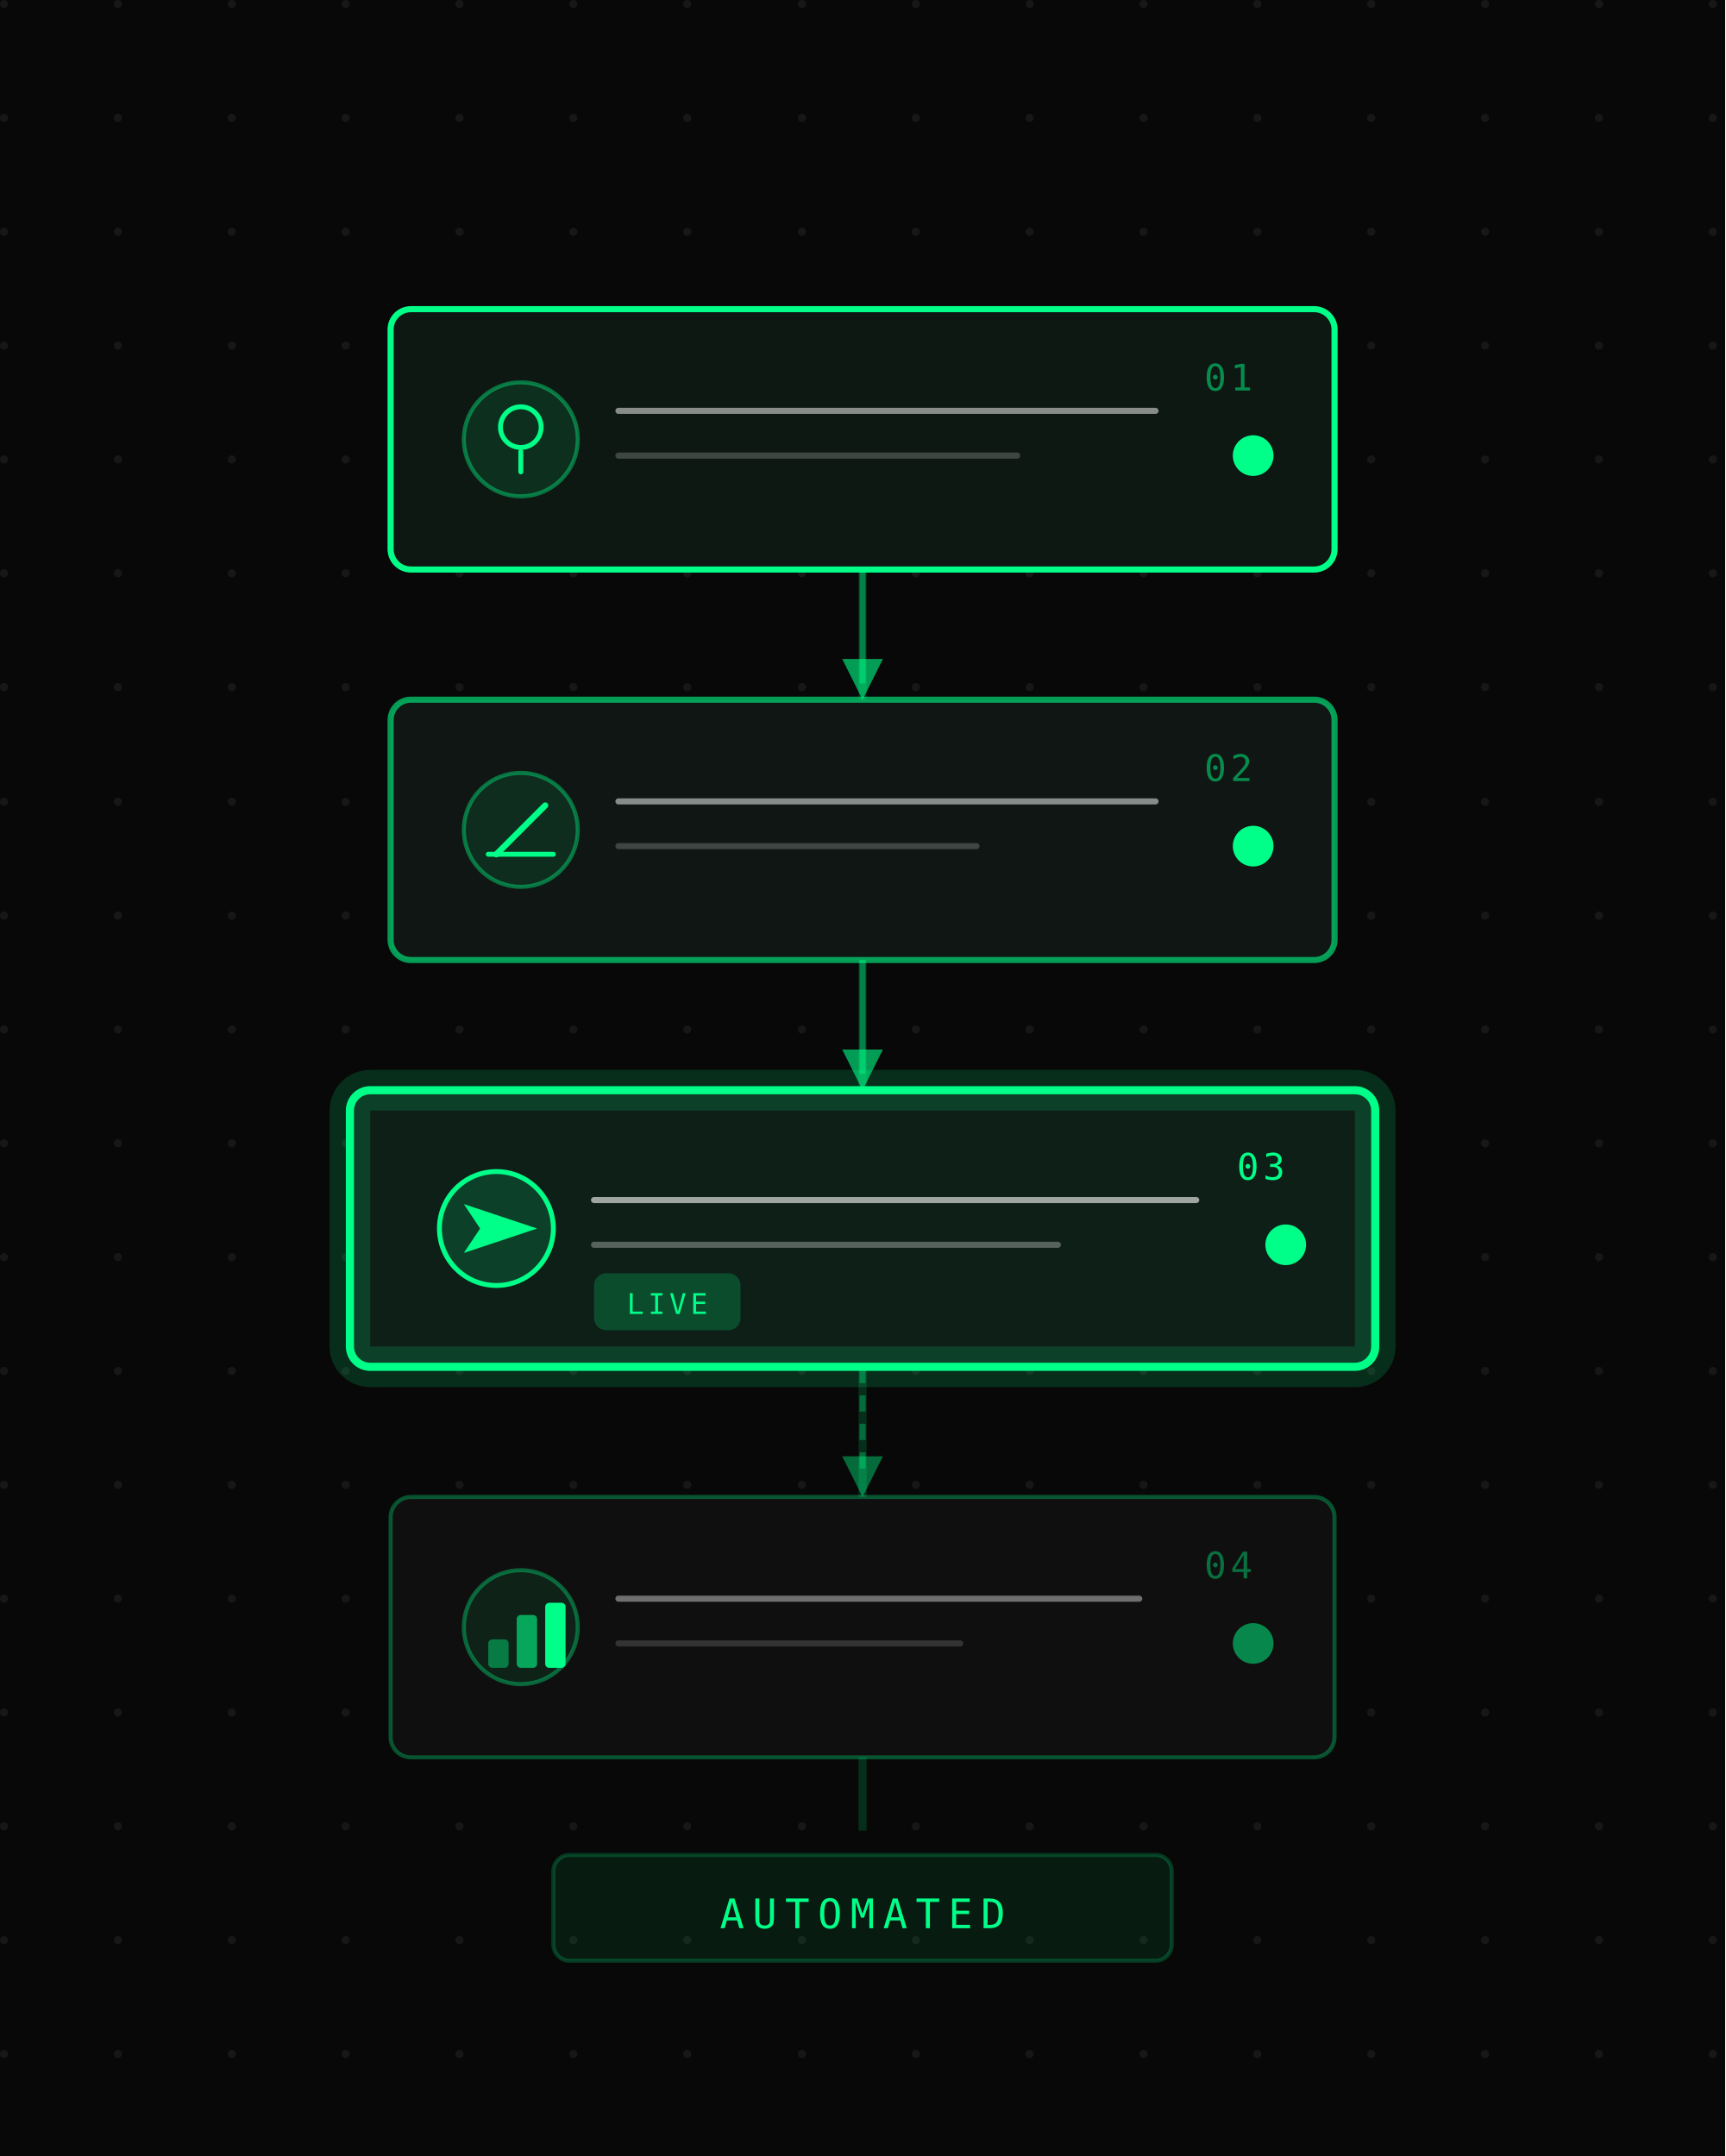
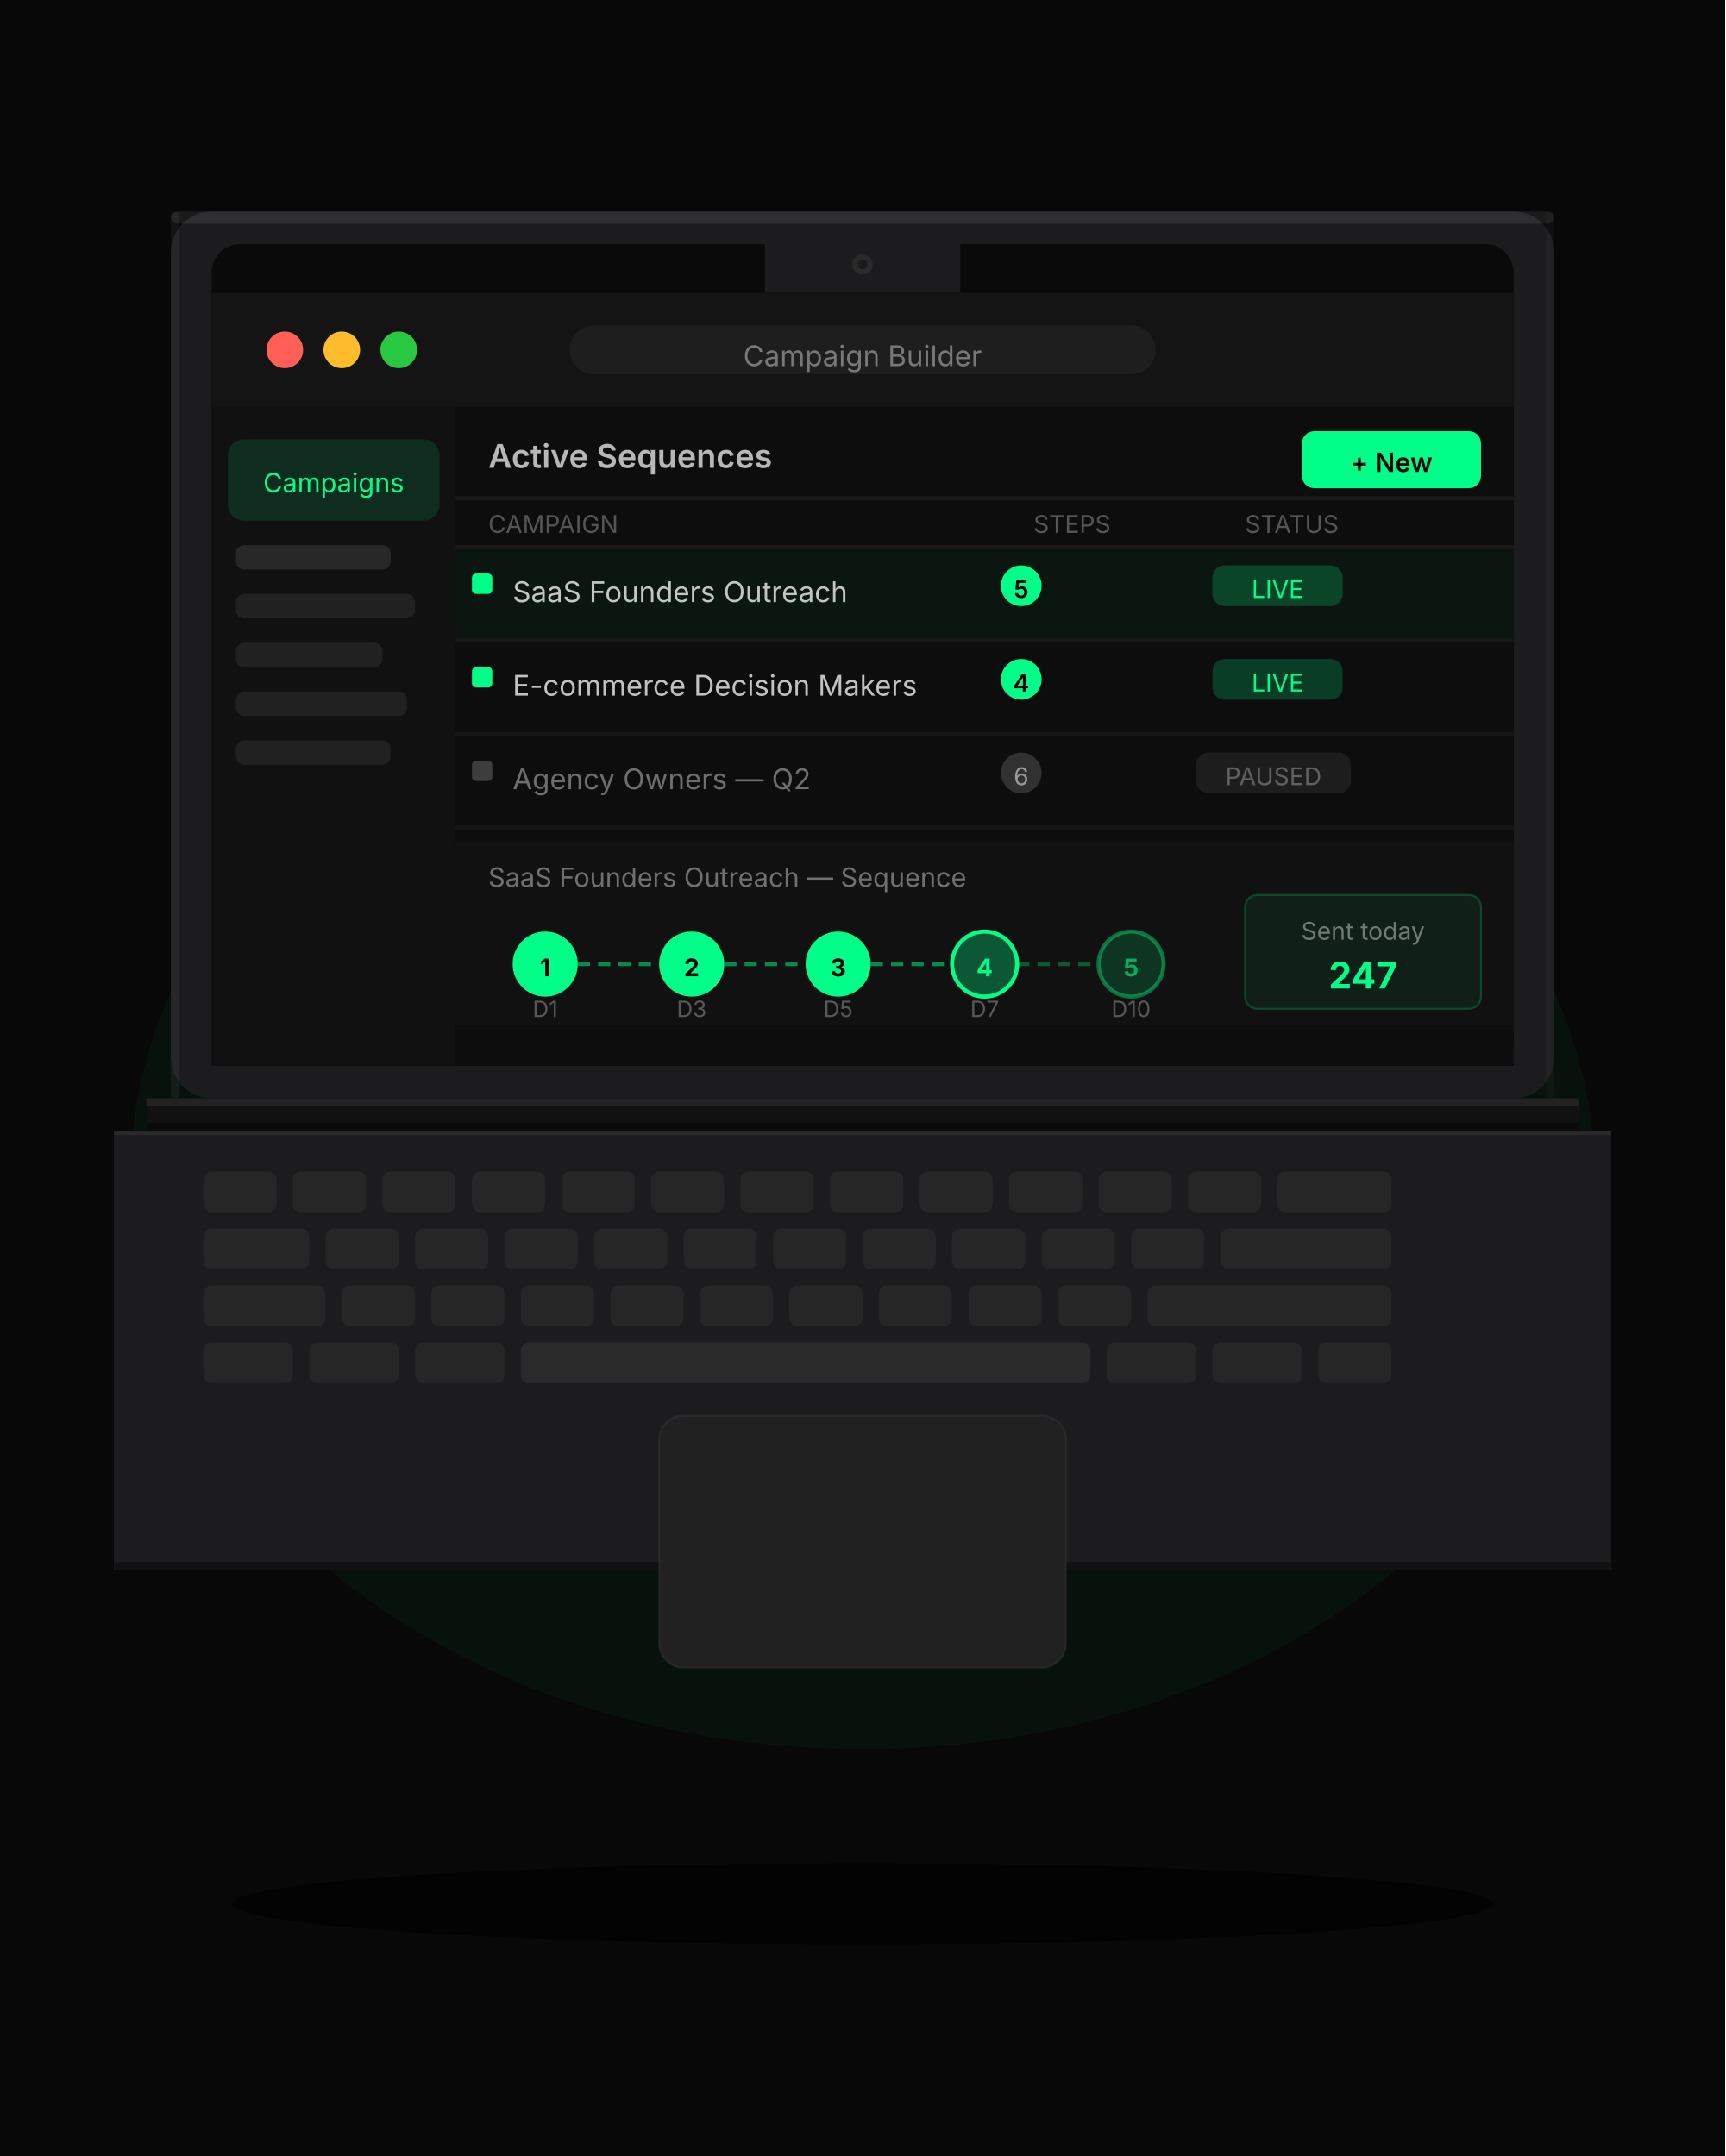
<svg xmlns="http://www.w3.org/2000/svg" width="424" height="530" viewBox="0 0 424 530" fill="none">
  <rect width="424" height="530" fill="#080808" />
-   <pattern id="dots3" x="0" y="0" width="28" height="28" patternUnits="userSpaceOnUse">
-     <circle cx="1" cy="1" r="1" fill="rgba(255,255,255,0.06)" />
-   </pattern>
-   <rect width="424" height="530" fill="url(#dots3)" />
-   <line x1="212" y1="80" x2="212" y2="450" stroke="rgba(0,255,136,0.15)" stroke-width="2" />
-   <rect x="96" y="76" width="232" height="64" rx="5" fill="#0f0f0f" stroke="#00ff88" stroke-width="1.5" />
-   <rect x="96" y="76" width="232" height="64" rx="5" fill="rgba(0,255,136,0.04)" />
-   <circle cx="128" cy="108" r="14" fill="rgba(0,255,136,0.1)" stroke="rgba(0,255,136,0.4)" stroke-width="1" />
-   <circle cx="128" cy="105" r="5" fill="none" stroke="#00ff88" stroke-width="1.2" />
-   <line x1="128" y1="111" x2="128" y2="116" stroke="#00ff88" stroke-width="1.2" stroke-linecap="round" />
-   <line x1="152" y1="101" x2="284" y2="101" stroke="rgba(255,255,255,0.5)" stroke-width="1.5" stroke-linecap="round" />
-   <line x1="152" y1="112" x2="250" y2="112" stroke="rgba(255,255,255,0.2)" stroke-width="1.5" stroke-linecap="round" />
-   <text x="296" y="96" font-family="monospace" font-size="9" fill="rgba(0,255,136,0.5)" letter-spacing="1">01</text>
-   <circle cx="308" cy="112" r="5" fill="#00ff88" />
-   <line x1="212" y1="140" x2="212" y2="168" stroke="rgba(0,255,136,0.4)" stroke-width="1.5" />
-   <polygon points="212,172 207,162 217,162" fill="#00ff88" opacity="0.6" />
-   <rect x="96" y="172" width="232" height="64" rx="5" fill="#0f0f0f" stroke="rgba(0,255,136,0.6)" stroke-width="1.5" />
-   <rect x="96" y="172" width="232" height="64" rx="5" fill="rgba(0,255,136,0.03)" />
-   <circle cx="128" cy="204" r="14" fill="rgba(0,255,136,0.1)" stroke="rgba(0,255,136,0.4)" stroke-width="1" />
-   <line x1="122" y1="210" x2="134" y2="198" stroke="#00ff88" stroke-width="1.5" stroke-linecap="round" />
-   <line x1="120" y1="210" x2="136" y2="210" stroke="#00ff88" stroke-width="1.2" stroke-linecap="round" />
-   <line x1="152" y1="197" x2="284" y2="197" stroke="rgba(255,255,255,0.5)" stroke-width="1.5" stroke-linecap="round" />
-   <line x1="152" y1="208" x2="240" y2="208" stroke="rgba(255,255,255,0.2)" stroke-width="1.5" stroke-linecap="round" />
-   <text x="296" y="192" font-family="monospace" font-size="9" fill="rgba(0,255,136,0.5)" letter-spacing="1">02</text>
-   <circle cx="308" cy="208" r="5" fill="#00ff88" />
-   <line x1="212" y1="236" x2="212" y2="264" stroke="rgba(0,255,136,0.4)" stroke-width="1.5" />
-   <polygon points="212,268 207,258 217,258" fill="#00ff88" opacity="0.6" />
-   <rect x="86" y="268" width="252" height="68" rx="5" fill="#0f0f0f" stroke="#00ff88" stroke-width="2" />
-   <rect x="86" y="268" width="252" height="68" rx="5" fill="rgba(0,255,136,0.07)" />
-   <rect x="86" y="268" width="252" height="68" rx="5" fill="none" stroke="rgba(0,255,136,0.15)" stroke-width="10" />
-   <circle cx="122" cy="302" r="14" fill="rgba(0,255,136,0.15)" stroke="#00ff88" stroke-width="1.2" />
-   <polygon points="114,296 132,302 114,308 118,302" fill="#00ff88" />
-   <line x1="146" y1="295" x2="294" y2="295" stroke="rgba(255,255,255,0.6)" stroke-width="1.5" stroke-linecap="round" />
-   <line x1="146" y1="306" x2="260" y2="306" stroke="rgba(255,255,255,0.3)" stroke-width="1.5" stroke-linecap="round" />
-   <text x="304" y="290" font-family="monospace" font-size="9" fill="#00ff88" letter-spacing="1">03</text>
-   <circle cx="316" cy="306" r="5" fill="#00ff88" />
-   <rect x="146" y="313" width="36" height="14" rx="3" fill="rgba(0,255,136,0.2)" />
-   <text x="164" y="323" font-family="monospace" font-size="7" fill="#00ff88" text-anchor="middle" letter-spacing="1">LIVE</text>
-   <line x1="212" y1="336" x2="212" y2="364" stroke="rgba(0,255,136,0.3)" stroke-width="1.5" stroke-dasharray="4,3" />
-   <polygon points="212,368 207,358 217,358" fill="rgba(0,255,136,0.4)" />
-   <rect x="96" y="368" width="232" height="64" rx="5" fill="#0f0f0f" stroke="rgba(0,255,136,0.3)" stroke-width="1" />
-   <circle cx="128" cy="400" r="14" fill="rgba(0,255,136,0.08)" stroke="rgba(0,255,136,0.35)" stroke-width="1" />
-   <rect x="120" y="403" width="5" height="7" rx="1" fill="rgba(0,255,136,0.4)" />
-   <rect x="127" y="397" width="5" height="13" rx="1" fill="rgba(0,255,136,0.6)" />
-   <rect x="134" y="394" width="5" height="16" rx="1" fill="#00ff88" />
-   <line x1="152" y1="393" x2="280" y2="393" stroke="rgba(255,255,255,0.4)" stroke-width="1.5" stroke-linecap="round" />
-   <line x1="152" y1="404" x2="236" y2="404" stroke="rgba(255,255,255,0.15)" stroke-width="1.5" stroke-linecap="round" />
-   <text x="296" y="388" font-family="monospace" font-size="9" fill="rgba(0,255,136,0.4)" letter-spacing="1">04</text>
-   <circle cx="308" cy="404" r="5" fill="rgba(0,255,136,0.5)" />
-   <rect x="136" y="456" width="152" height="26" rx="4" fill="rgba(0,255,136,0.08)" stroke="rgba(0,255,136,0.2)" stroke-width="1" />
-   <text x="212" y="474" font-family="monospace" font-size="10" fill="#00ff88" text-anchor="middle" letter-spacing="2">AUTOMATED</text>
+   <ellipse cx="212" cy="290" rx="180" ry="140" fill="rgba(0,255,136,0.04)" />
+   <ellipse cx="212" cy="468" rx="155" ry="10" fill="rgba(0,0,0,0.6)" />
+   <rect x="42" y="52" width="340" height="218" rx="10" fill="#1c1c1e" />
+   <rect x="42" y="52" width="340" height="3" rx="2" fill="rgba(255,255,255,0.08)" />
+   <rect x="42" y="52" width="2" height="218" rx="1" fill="rgba(255,255,255,0.05)" />
+   <rect x="380" y="52" width="2" height="218" rx="1" fill="rgba(255,255,255,0.03)" />
+   <rect x="52" y="60" width="320" height="202" rx="7" fill="#0a0a0a" />
+   <rect x="188" y="60" width="48" height="12" rx="0 0 6 6" fill="#1c1c1e" />
+   <circle cx="212" cy="65" r="2.5" fill="#2a2a2a" />
+   <circle cx="212" cy="65" r="1.2" fill="#1a1a1a" />
+   <rect x="52" y="72" width="320" height="190" fill="#0d0d0d" />
+   <rect x="52" y="72" width="320" height="28" fill="#141414" />
+   <circle cx="70" cy="86" r="4.5" fill="#ff5f57" />
+   <circle cx="84" cy="86" r="4.5" fill="#ffbd2e" />
+   <circle cx="98" cy="86" r="4.5" fill="#28c840" />
+   <rect x="140" y="80" width="144" height="12" rx="6" fill="#1e1e1e" />
+   <text x="212" y="90" font-family="-apple-system, sans-serif" font-size="7" fill="rgba(255,255,255,0.4)" text-anchor="middle">Campaign Builder</text>
+   <rect x="52" y="100" width="60" height="162" fill="#111" />
+   <rect x="56" y="108" width="52" height="20" rx="4" fill="rgba(0,255,136,0.12)" />
+   <text x="82" y="121" font-family="-apple-system, sans-serif" font-size="6.5" fill="#00ff88" text-anchor="middle">Campaigns</text>
+   <rect x="58" y="134" width="38" height="6" rx="2" fill="rgba(255,255,255,0.1)" />
+   <rect x="58" y="146" width="44" height="6" rx="2" fill="rgba(255,255,255,0.07)" />
+   <rect x="58" y="158" width="36" height="6" rx="2" fill="rgba(255,255,255,0.07)" />
+   <rect x="58" y="170" width="42" height="6" rx="2" fill="rgba(255,255,255,0.07)" />
+   <rect x="58" y="182" width="38" height="6" rx="2" fill="rgba(255,255,255,0.07)" />
+   <rect x="112" y="100" width="260" height="162" fill="#0d0d0d" />
+   <text x="120" y="115" font-family="-apple-system, sans-serif" font-size="8" fill="rgba(255,255,255,0.7)" font-weight="600">Active Sequences</text>
+   <rect x="320" y="106" width="44" height="14" rx="3" fill="#00ff88" />
+   <text x="342" y="116" font-family="-apple-system, sans-serif" font-size="6.5" fill="#000" text-anchor="middle" font-weight="600">+ New</text>
+   <rect x="112" y="122" width="260" height="1" fill="rgba(255,255,255,0.06)" />
+   <text x="120" y="131" font-family="-apple-system, sans-serif" font-size="6" fill="rgba(255,255,255,0.3)">CAMPAIGN</text>
+   <text x="254" y="131" font-family="-apple-system, sans-serif" font-size="6" fill="rgba(255,255,255,0.3)">STEPS</text>
+   <text x="306" y="131" font-family="-apple-system, sans-serif" font-size="6" fill="rgba(255,255,255,0.3)">STATUS</text>
+   <rect x="112" y="134" width="260" height="1" fill="rgba(255,255,255,0.06)" />
+   <rect x="112" y="135" width="260" height="22" fill="rgba(0,255,136,0.04)" />
+   <rect x="116" y="141" width="5" height="5" rx="1" fill="#00ff88" />
+   <text x="126" y="148" font-family="-apple-system, sans-serif" font-size="7" fill="rgba(255,255,255,0.75)">SaaS Founders Outreach</text>
+   <rect x="246" y="139" width="10" height="10" rx="5" fill="#00ff88" />
+   <text x="251" y="147" font-family="-apple-system, sans-serif" font-size="6" fill="#000" text-anchor="middle" font-weight="600">5</text>
+   <rect x="298" y="139" width="32" height="10" rx="3" fill="rgba(0,255,136,0.2)" />
+   <text x="314" y="147" font-family="-apple-system, sans-serif" font-size="6" fill="#00ff88" text-anchor="middle">LIVE</text>
+   <rect x="112" y="157" width="260" height="1" fill="rgba(255,255,255,0.04)" />
+   <rect x="112" y="158" width="260" height="22" fill="transparent" />
+   <rect x="116" y="164" width="5" height="5" rx="1" fill="#00ff88" />
+   <text x="126" y="171" font-family="-apple-system, sans-serif" font-size="7" fill="rgba(255,255,255,0.75)">E-commerce Decision Makers</text>
+   <rect x="246" y="162" width="10" height="10" rx="5" fill="#00ff88" />
+   <text x="251" y="170" font-family="-apple-system, sans-serif" font-size="6" fill="#000" text-anchor="middle" font-weight="600">4</text>
+   <rect x="298" y="162" width="32" height="10" rx="3" fill="rgba(0,255,136,0.2)" />
+   <text x="314" y="170" font-family="-apple-system, sans-serif" font-size="6" fill="#00ff88" text-anchor="middle">LIVE</text>
+   <rect x="112" y="180" width="260" height="1" fill="rgba(255,255,255,0.04)" />
+   <rect x="112" y="181" width="260" height="22" fill="transparent" />
+   <rect x="116" y="187" width="5" height="5" rx="1" fill="rgba(255,255,255,0.2)" />
+   <text x="126" y="194" font-family="-apple-system, sans-serif" font-size="7" fill="rgba(255,255,255,0.4)">Agency Owners — Q2</text>
+   <rect x="246" y="185" width="10" height="10" rx="5" fill="rgba(255,255,255,0.15)" />
+   <text x="251" y="193" font-family="-apple-system, sans-serif" font-size="6" fill="rgba(255,255,255,0.5)" text-anchor="middle">6</text>
+   <rect x="294" y="185" width="38" height="10" rx="3" fill="rgba(255,255,255,0.07)" />
+   <text x="313" y="193" font-family="-apple-system, sans-serif" font-size="6" fill="rgba(255,255,255,0.3)" text-anchor="middle">PAUSED</text>
+   <rect x="112" y="203" width="260" height="1" fill="rgba(255,255,255,0.04)" />
+   <rect x="112" y="207" width="260" height="45" fill="#111" />
+   <text x="120" y="218" font-family="-apple-system, sans-serif" font-size="6.5" fill="rgba(255,255,255,0.4)">SaaS Founders Outreach — Sequence</text>
+   <circle cx="134" cy="237" r="8" fill="#00ff88" />
+   <text x="134" y="240" font-family="-apple-system, sans-serif" font-size="6" fill="#000" text-anchor="middle" font-weight="700">1</text>
+   <line x1="142" y1="237" x2="162" y2="237" stroke="rgba(0,255,136,0.5)" stroke-width="1" stroke-dasharray="3,2" />
+   <circle cx="170" cy="237" r="8" fill="#00ff88" />
+   <text x="170" y="240" font-family="-apple-system, sans-serif" font-size="6" fill="#000" text-anchor="middle" font-weight="700">2</text>
+   <line x1="178" y1="237" x2="198" y2="237" stroke="rgba(0,255,136,0.5)" stroke-width="1" stroke-dasharray="3,2" />
+   <circle cx="206" cy="237" r="8" fill="#00ff88" />
+   <text x="206" y="240" font-family="-apple-system, sans-serif" font-size="6" fill="#000" text-anchor="middle" font-weight="700">3</text>
+   <line x1="214" y1="237" x2="234" y2="237" stroke="rgba(0,255,136,0.5)" stroke-width="1" stroke-dasharray="3,2" />
+   <circle cx="242" cy="237" r="8" fill="rgba(0,255,136,0.3)" stroke="#00ff88" stroke-width="1" />
+   <text x="242" y="240" font-family="-apple-system, sans-serif" font-size="6" fill="#00ff88" text-anchor="middle" font-weight="700">4</text>
+   <line x1="250" y1="237" x2="270" y2="237" stroke="rgba(0,255,136,0.3)" stroke-width="1" stroke-dasharray="3,2" />
+   <circle cx="278" cy="237" r="8" fill="rgba(0,255,136,0.15)" stroke="rgba(0,255,136,0.4)" stroke-width="1" />
+   <text x="278" y="240" font-family="-apple-system, sans-serif" font-size="6" fill="rgba(0,255,136,0.6)" text-anchor="middle" font-weight="700">5</text>
+   <text x="134" y="250" font-family="-apple-system, sans-serif" font-size="5.5" fill="rgba(255,255,255,0.3)" text-anchor="middle">D1</text>
+   <text x="170" y="250" font-family="-apple-system, sans-serif" font-size="5.5" fill="rgba(255,255,255,0.3)" text-anchor="middle">D3</text>
+   <text x="206" y="250" font-family="-apple-system, sans-serif" font-size="5.5" fill="rgba(255,255,255,0.3)" text-anchor="middle">D5</text>
+   <text x="242" y="250" font-family="-apple-system, sans-serif" font-size="5.5" fill="rgba(255,255,255,0.3)" text-anchor="middle">D7</text>
+   <text x="278" y="250" font-family="-apple-system, sans-serif" font-size="5.5" fill="rgba(255,255,255,0.3)" text-anchor="middle">D10</text>
+   <rect x="306" y="220" width="58" height="28" rx="3" fill="rgba(0,255,136,0.06)" stroke="rgba(0,255,136,0.2)" stroke-width="0.5" />
+   <text x="335" y="231" font-family="-apple-system, sans-serif" font-size="6" fill="rgba(255,255,255,0.4)" text-anchor="middle">Sent today</text>
+   <text x="335" y="243" font-family="-apple-system, sans-serif" font-size="9" fill="#00ff88" text-anchor="middle" font-weight="700">247</text>
+   <rect x="36" y="270" width="352" height="8" rx="0" fill="#111" />
+   <rect x="36" y="270" width="352" height="2" fill="#222" />
+   <rect x="36" y="276" width="352" height="2" fill="#0a0a0a" />
+   <rect x="28" y="278" width="368" height="108" rx="0 0 12 12" fill="#1c1c1e" />
+   <rect x="28" y="278" width="368" height="1" fill="rgba(255,255,255,0.06)" />
+   <rect x="28" y="384" width="368" height="2" rx="1" fill="#111" />
+   <rect x="50" y="288" width="18" height="10" rx="2" fill="#262626" />
+   <rect x="72" y="288" width="18" height="10" rx="2" fill="#262626" />
+   <rect x="94" y="288" width="18" height="10" rx="2" fill="#262626" />
+   <rect x="116" y="288" width="18" height="10" rx="2" fill="#262626" />
+   <rect x="138" y="288" width="18" height="10" rx="2" fill="#262626" />
+   <rect x="160" y="288" width="18" height="10" rx="2" fill="#262626" />
+   <rect x="182" y="288" width="18" height="10" rx="2" fill="#262626" />
+   <rect x="204" y="288" width="18" height="10" rx="2" fill="#262626" />
+   <rect x="226" y="288" width="18" height="10" rx="2" fill="#262626" />
+   <rect x="248" y="288" width="18" height="10" rx="2" fill="#262626" />
+   <rect x="270" y="288" width="18" height="10" rx="2" fill="#262626" />
+   <rect x="292" y="288" width="18" height="10" rx="2" fill="#262626" />
+   <rect x="314" y="288" width="28" height="10" rx="2" fill="#262626" />
+   <rect x="50" y="302" width="26" height="10" rx="2" fill="#262626" />
+   <rect x="80" y="302" width="18" height="10" rx="2" fill="#262626" />
+   <rect x="102" y="302" width="18" height="10" rx="2" fill="#262626" />
+   <rect x="124" y="302" width="18" height="10" rx="2" fill="#262626" />
+   <rect x="146" y="302" width="18" height="10" rx="2" fill="#262626" />
+   <rect x="168" y="302" width="18" height="10" rx="2" fill="#262626" />
+   <rect x="190" y="302" width="18" height="10" rx="2" fill="#262626" />
+   <rect x="212" y="302" width="18" height="10" rx="2" fill="#262626" />
+   <rect x="234" y="302" width="18" height="10" rx="2" fill="#262626" />
+   <rect x="256" y="302" width="18" height="10" rx="2" fill="#262626" />
+   <rect x="278" y="302" width="18" height="10" rx="2" fill="#262626" />
+   <rect x="300" y="302" width="42" height="10" rx="2" fill="#262626" />
+   <rect x="50" y="316" width="30" height="10" rx="2" fill="#262626" />
+   <rect x="84" y="316" width="18" height="10" rx="2" fill="#262626" />
+   <rect x="106" y="316" width="18" height="10" rx="2" fill="#262626" />
+   <rect x="128" y="316" width="18" height="10" rx="2" fill="#262626" />
+   <rect x="150" y="316" width="18" height="10" rx="2" fill="#262626" />
+   <rect x="172" y="316" width="18" height="10" rx="2" fill="#262626" />
+   <rect x="194" y="316" width="18" height="10" rx="2" fill="#262626" />
+   <rect x="216" y="316" width="18" height="10" rx="2" fill="#262626" />
+   <rect x="238" y="316" width="18" height="10" rx="2" fill="#262626" />
+   <rect x="260" y="316" width="18" height="10" rx="2" fill="#262626" />
+   <rect x="282" y="316" width="60" height="10" rx="2" fill="#262626" />
+   <rect x="50" y="330" width="22" height="10" rx="2" fill="#262626" />
+   <rect x="76" y="330" width="22" height="10" rx="2" fill="#262626" />
+   <rect x="102" y="330" width="22" height="10" rx="2" fill="#262626" />
+   <rect x="128" y="330" width="140" height="10" rx="2" fill="#2a2a2a" />
+   <rect x="272" y="330" width="22" height="10" rx="2" fill="#262626" />
+   <rect x="298" y="330" width="22" height="10" rx="2" fill="#262626" />
+   <rect x="324" y="330" width="18" height="10" rx="2" fill="#262626" />
+   <rect x="162" y="348" width="100" height="62" rx="6" fill="#212121" stroke="rgba(255,255,255,0.05)" stroke-width="0.5" />
</svg>
